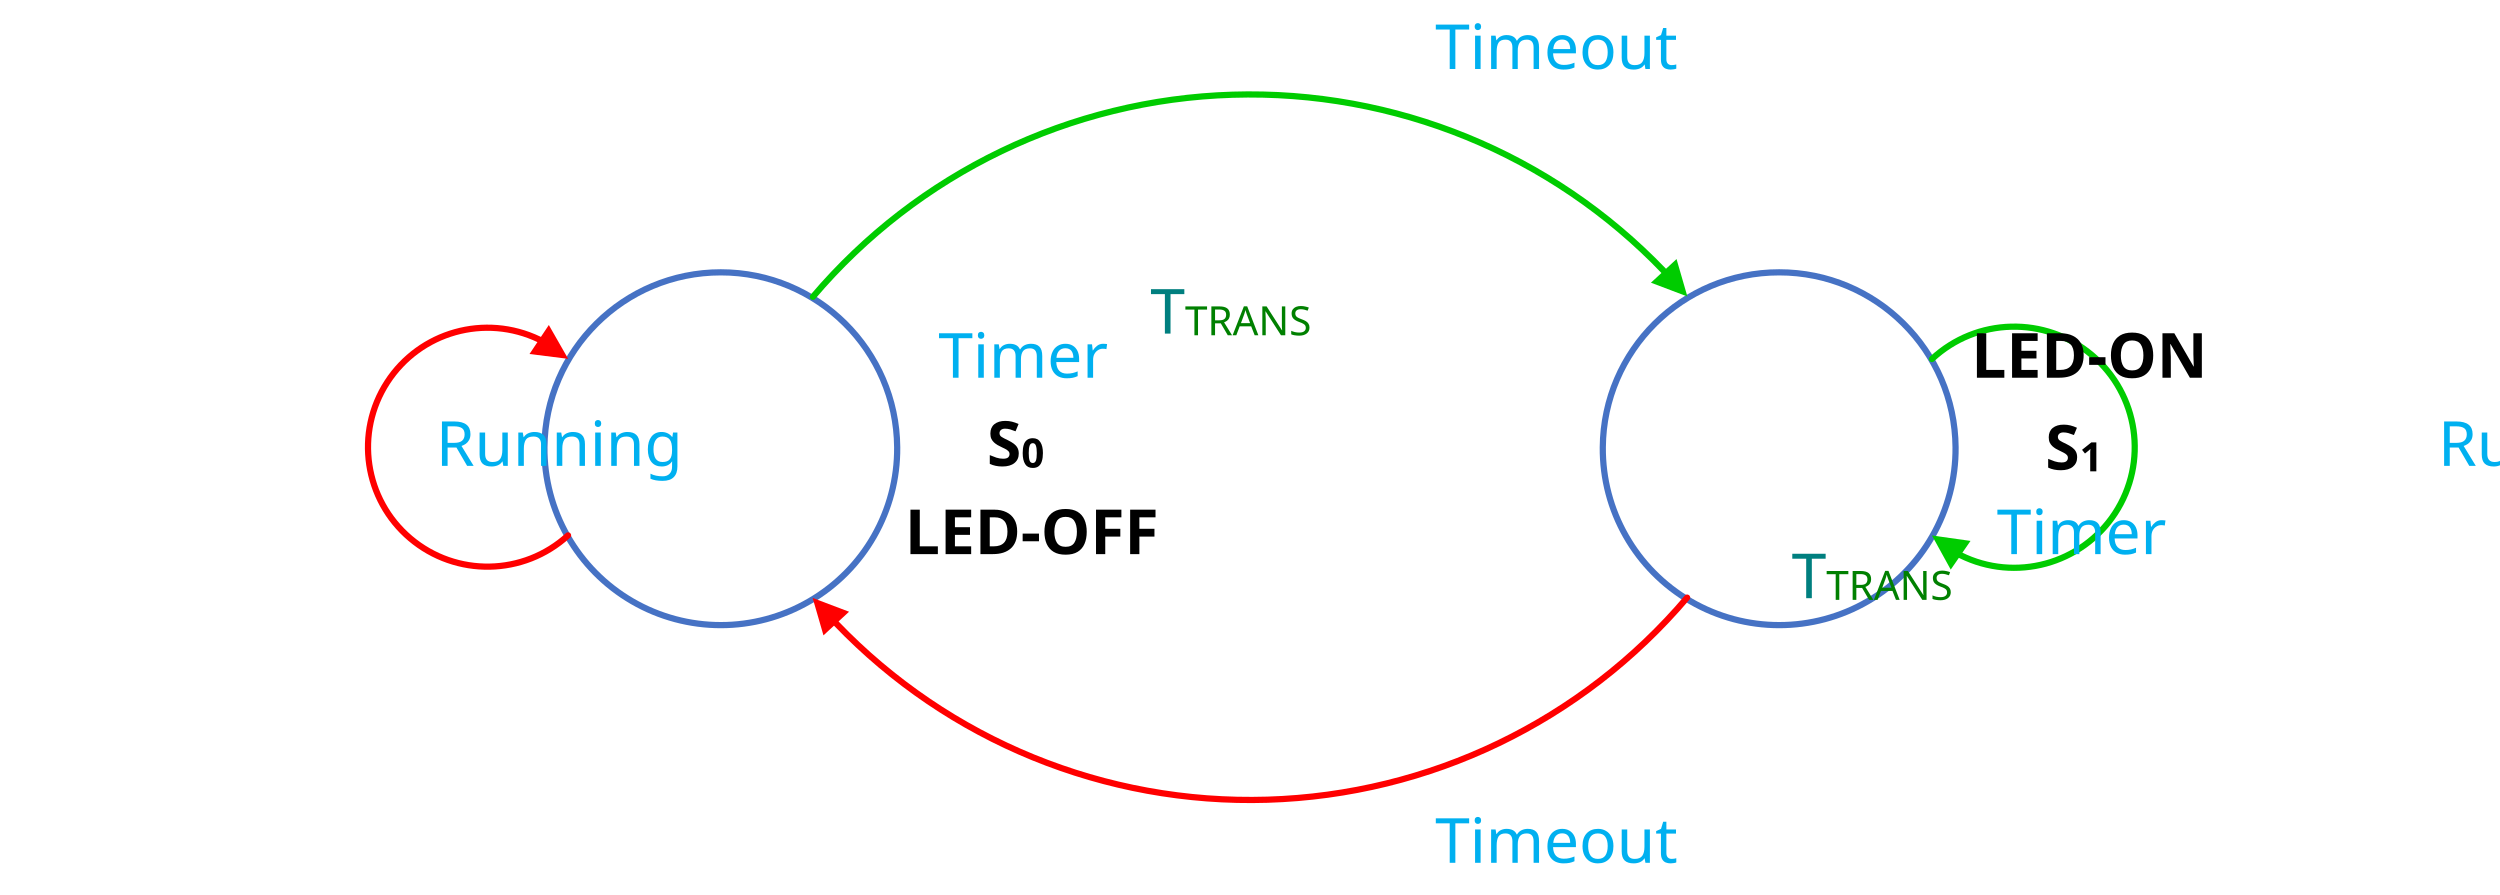
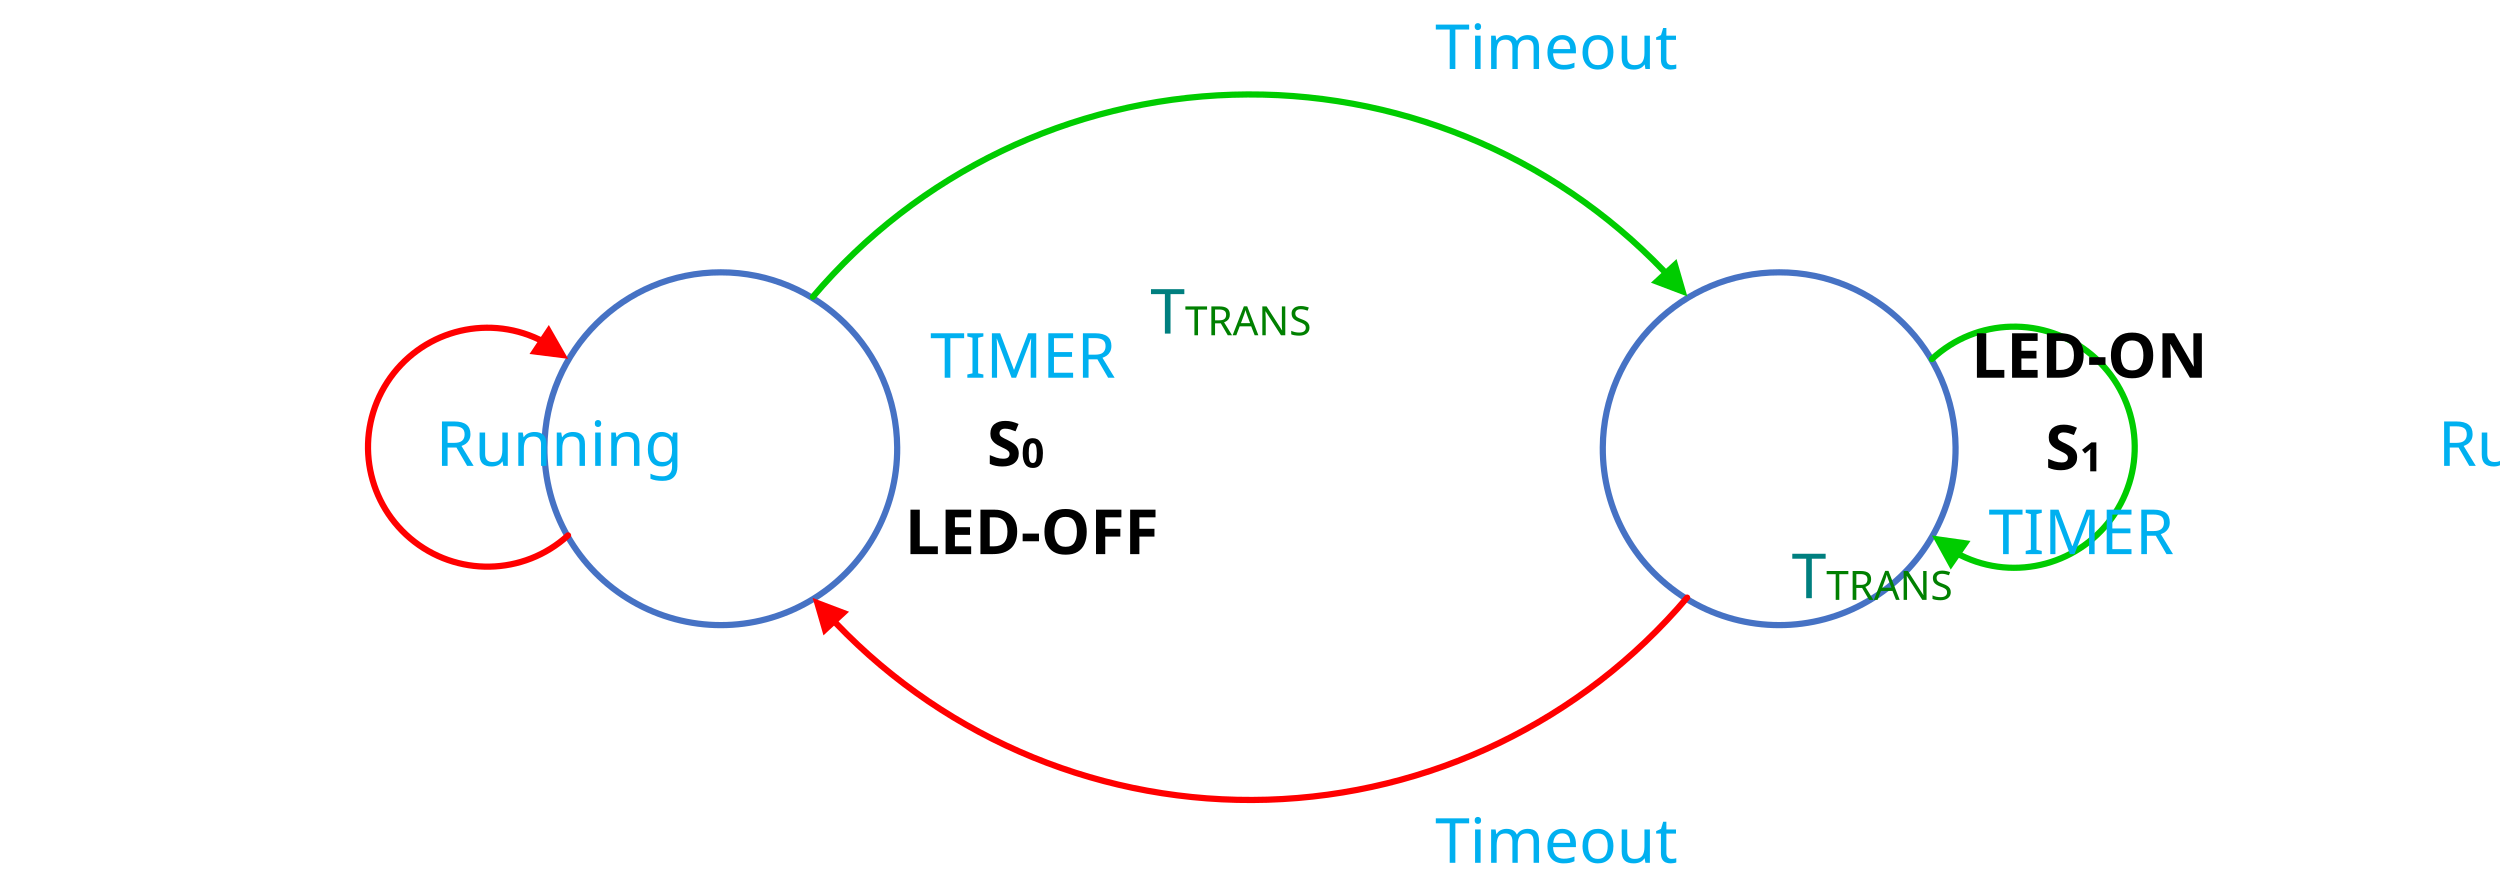
<svg xmlns="http://www.w3.org/2000/svg" xmlns:ns1="http://schemas.microsoft.com/visio/2003/SVGExtensions/" xmlns:xlink="http://www.w3.org/1999/xlink" width="5.579in" height="1.996in" viewBox="0 0 401.685 143.732" xml:space="preserve" color-interpolation-filters="sRGB" class="st12">
  <ns1:documentProperties ns1:langID="1033" ns1:viewMarkup="false" />
  <style type="text/css">
	
		.st1 {fill:none;stroke:#4672c4;stroke-width:1}
		.st2 {fill:#000000;font-family:Calibri;font-size:0.833em;font-weight:bold}
		.st3 {baseline-shift:-32.495%;font-size:0.65em}
		.st4 {marker-end:url(#mrkr4-10);stroke:#ff0000;stroke-linecap:round;stroke-linejoin:round;stroke-width:1}
		.st5 {fill:#ff0000;fill-opacity:1;stroke:#ff0000;stroke-opacity:1;stroke-width:0.357}
		.st6 {fill:none;stroke:none;stroke-width:1}
		.st7 {fill:#00b0f0;font-family:Calibri;font-size:0.833em}
		.st8 {marker-end:url(#mrkr4-23);stroke:#00cc00;stroke-linecap:round;stroke-linejoin:round;stroke-width:1}
		.st9 {fill:#00cc00;fill-opacity:1;stroke:#00cc00;stroke-opacity:1;stroke-width:0.357}
		.st10 {fill:#007f7f;font-family:Calibri;font-size:0.833em}
		.st11 {baseline-shift:-32.495%;fill:#008000;font-size:0.65em}
		.st12 {fill:none;fill-rule:evenodd;font-size:12px;overflow:visible;stroke-linecap:square;stroke-miterlimit:3}
	
	</style>
  <defs id="Markers">
    <g id="lend4">
      <path d="M 2 1 L 0 0 L 2 -1 L 2 1 " style="stroke:none" />
    </g>
    <marker id="mrkr4-10" class="st5" ns1:arrowType="4" ns1:arrowSize="1" ns1:setback="5.24" refX="-5.24" orient="auto" markerUnits="strokeWidth" overflow="visible">
      <use xlink:href="#lend4" transform="scale(-2.8,-2.8) " />
    </marker>
    <marker id="mrkr4-23" class="st9" ns1:arrowType="4" ns1:arrowSize="1" ns1:setback="5.24" refX="-5.24" orient="auto" markerUnits="strokeWidth" overflow="visible">
      <use xlink:href="#lend4" transform="scale(-2.8,-2.8) " />
    </marker>
  </defs>
  <g ns1:mID="0" ns1:index="1" ns1:groupContext="foregroundPage">
    <ns1:pageProperties ns1:drawingScale="0.0393701" ns1:pageScale="0.0393701" ns1:drawingUnits="24" ns1:shadowOffsetX="8.50394" ns1:shadowOffsetY="-8.50394" />
    <ns1:layer ns1:name="Flowchart" ns1:index="0" />
    <ns1:layer ns1:name="Connector" ns1:index="1" />
    <g id="shape4-1" ns1:mID="4" ns1:groupContext="shape" ns1:layerMember="0" transform="translate(87.4567,-43.5197)">
      <ns1:custProps>
        <ns1:cp ns1:nameU="Cost" ns1:lbl="Cost" ns1:type="7" ns1:format="@" ns1:langID="1033" />
        <ns1:cp ns1:nameU="Duration" ns1:lbl="Duration" ns1:type="2" ns1:langID="1033" />
        <ns1:cp ns1:nameU="Resources" ns1:lbl="Resources" ns1:langID="1033" />
      </ns1:custProps>
      <ns1:userDefs>
        <ns1:ud ns1:nameU="visVersion" ns1:val="VT0(15):26" />
      </ns1:userDefs>
      <ns1:textBlock ns1:margins="rect(1,1,1,1)" ns1:tabSpace="42.5197" />
      <ns1:textRect cx="28.346" cy="115.386" width="56.7" height="56.693" />
      <path d="M0 115.39 A28.346 28.346 0 0 1 56.69 115.39 A28.346 28.346 0 1 1 0 115.39 Z" class="st1" />
      <text x="24.34" y="118.39" class="st2" ns1:langID="1033">
        <ns1:paragraph ns1:horizAlign="1" />
        <ns1:tabList />S<tspan dy="-0.284em" class="st3" ns1:baseFontSize="10">0</tspan>
      </text>
    </g>
    <g id="shape7-5" ns1:mID="7" ns1:groupContext="shape" ns1:layerMember="1" transform="translate(115.803,215.598) rotate(180)">
      <ns1:userDefs>
        <ns1:ud ns1:nameU="ScaleFactor" ns1:val="VT0(1):26" />
        <ns1:ud ns1:nameU="visVersion" ns1:val="VT0(15):26" />
      </ns1:userDefs>
      <path d="M24.55 129.56 A19.197 19.197 0 1 1 29.19 161.04 L28.89 160.84" class="st4" />
    </g>
    <g id="shape8-11" ns1:mID="8" ns1:groupContext="shape" transform="translate(1,-64.7795)">
      <ns1:textBlock ns1:margins="rect(1,1,1,1)" ns1:tabSpace="42.5197" />
      <ns1:textRect cx="28.346" cy="136.646" width="56.7" height="14.173" />
      <rect x="0" y="129.559" width="56.693" height="14.173" class="st6" />
      <text x="22.25" y="139.65" class="st7" ns1:langID="1033">
        <ns1:paragraph ns1:horizAlign="2" />
        <ns1:tabList />Running</text>
    </g>
    <g id="shape9-14" ns1:mID="9" ns1:groupContext="shape" ns1:layerMember="0" transform="translate(257.535,-43.5197)">
      <ns1:custProps>
        <ns1:cp ns1:nameU="Cost" ns1:lbl="Cost" ns1:type="7" ns1:format="@" ns1:langID="1033" />
        <ns1:cp ns1:nameU="Duration" ns1:lbl="Duration" ns1:type="2" ns1:langID="1033" />
        <ns1:cp ns1:nameU="Resources" ns1:lbl="Resources" ns1:langID="1033" />
      </ns1:custProps>
      <ns1:userDefs>
        <ns1:ud ns1:nameU="visVersion" ns1:val="VT0(15):26" />
      </ns1:userDefs>
      <ns1:textBlock ns1:margins="rect(1,1,1,1)" ns1:tabSpace="42.5197" />
      <ns1:textRect cx="28.346" cy="115.386" width="56.7" height="56.693" />
      <path d="M0 115.39 A28.346 28.346 0 0 1 56.69 115.39 A28.346 28.346 0 1 1 0 115.39 Z" class="st1" />
      <text x="24.34" y="118.99" class="st2" ns1:langID="1033">
        <ns1:paragraph ns1:horizAlign="1" />
        <ns1:tabList />S<tspan dy="-0.284em" class="st3" ns1:baseFontSize="10">1</tspan>
      </text>
    </g>
    <g id="shape12-18" ns1:mID="12" ns1:groupContext="shape" ns1:layerMember="1" transform="translate(285.882,-71.8661)">
      <ns1:userDefs>
        <ns1:ud ns1:nameU="ScaleFactor" ns1:val="VT0(1):26" />
        <ns1:ud ns1:nameU="visVersion" ns1:val="VT0(15):26" />
      </ns1:userDefs>
      <path d="M24.55 129.56 A19.375 19.375 0 1 1 29.15 161.09 L28.86 160.89" class="st8" />
    </g>
    <g id="shape13-24" ns1:mID="13" ns1:groupContext="shape" transform="translate(343.992,-64.7795)">
      <ns1:textBlock ns1:margins="rect(1,1,1,1)" ns1:tabSpace="42.5197" />
      <ns1:textRect cx="28.346" cy="136.646" width="56.7" height="14.173" />
      <rect x="0" y="129.559" width="56.693" height="14.173" class="st6" />
      <text x="1" y="139.65" class="st7" ns1:langID="1033">
        <ns1:paragraph />
        <ns1:tabList />Running</text>
    </g>
    <g id="shape14-27" ns1:mID="14" ns1:groupContext="shape" ns1:layerMember="1" transform="translate(115.803,-71.8661) rotate(1.13223E-06)">
      <ns1:userDefs>
        <ns1:ud ns1:nameU="ScaleFactor" ns1:val="VT0(1):26" />
        <ns1:ud ns1:nameU="visVersion" ns1:val="VT0(15):26" />
      </ns1:userDefs>
      <path d="M14.8 119.56 A92.126 92.126 0 0 1 151.53 115.4 L151.77 115.66" class="st8" />
    </g>
    <g id="shape15-32" ns1:mID="15" ns1:groupContext="shape" ns1:layerMember="1" transform="translate(285.882,215.598) rotate(180)">
      <ns1:userDefs>
        <ns1:ud ns1:nameU="ScaleFactor" ns1:val="VT0(1):26" />
        <ns1:ud ns1:nameU="visVersion" ns1:val="VT0(15):26" />
      </ns1:userDefs>
      <path d="M14.8 119.56 A92.126 92.126 0 0 1 151.53 115.4 L151.77 115.66" class="st4" />
    </g>
    <g id="shape20-37" ns1:mID="20" ns1:groupContext="shape" transform="translate(158.323,-1)">
      <ns1:textBlock ns1:margins="rect(1,1,1,1)" ns1:tabSpace="42.5197" />
      <ns1:textRect cx="42.52" cy="136.646" width="85.04" height="14.173" />
      <rect x="0" y="129.559" width="85.039" height="14.173" class="st6" />
      <text x="25.51" y="139.65" class="st7" ns1:langID="1033">
        <ns1:paragraph ns1:horizAlign="1" />
        <ns1:tabList />Timeout</text>
    </g>
    <g id="shape44-40" ns1:mID="44" ns1:groupContext="shape" transform="translate(137.063,-86.0394)">
      <ns1:textBlock ns1:margins="rect(1,1,1,1)" ns1:tabSpace="42.5197" />
      <ns1:textRect cx="14.173" cy="136.646" width="28.35" height="14.173" />
      <rect x="0" y="129.559" width="28.346" height="14.173" class="st6" />
      <text x="1" y="139.65" class="st10" ns1:langID="1033">
        <ns1:paragraph />
        <ns1:tabList />T<tspan dy="-0.284em" class="st11" ns1:baseFontSize="10">TRANS</tspan>
      </text>
    </g>
    <g id="shape48-44" ns1:mID="48" ns1:groupContext="shape" transform="translate(236.276,-43.5197)">
      <ns1:textBlock ns1:margins="rect(1,1,1,1)" ns1:tabSpace="42.5197" />
      <ns1:textRect cx="14.173" cy="136.646" width="28.35" height="14.173" />
      <rect x="0" y="129.559" width="28.346" height="14.173" class="st6" />
      <text x="4.84" y="139.65" class="st10" ns1:langID="1033">
        <ns1:paragraph ns1:horizAlign="2" />
        <ns1:tabList />T<tspan dy="-0.284em" class="st11" ns1:baseFontSize="10">TRANS</tspan>
      </text>
    </g>
    <g id="shape59-48" ns1:mID="59" ns1:groupContext="shape" transform="translate(257.535,-71.8661)">
      <ns1:textBlock ns1:margins="rect(1,1,1,1)" ns1:tabSpace="42.5197" />
      <ns1:textRect cx="28.346" cy="129.559" width="56.7" height="28.346" />
      <rect x="0" y="115.386" width="56.693" height="28.346" class="st6" />
      <text x="12.44" y="132.56" class="st2" ns1:langID="1033">
        <ns1:paragraph ns1:horizAlign="1" />
        <ns1:tabList />LED-ON</text>
    </g>
    <g id="shape66-51" ns1:mID="66" ns1:groupContext="shape" transform="translate(87.4567,-43.5197)">
      <ns1:textBlock ns1:margins="rect(1,1,1,1)" ns1:tabSpace="42.5197" />
      <ns1:textRect cx="28.346" cy="129.559" width="56.7" height="28.346" />
      <rect x="0" y="115.386" width="56.693" height="28.346" class="st6" />
      <text x="11.14" y="132.56" class="st2" ns1:langID="1033">
        <ns1:paragraph ns1:horizAlign="1" />
        <ns1:tabList />LED-OFF</text>
    </g>
    <g id="shape76-54" ns1:mID="76" ns1:groupContext="shape" transform="translate(158.323,-128.559)">
      <ns1:textBlock ns1:margins="rect(1,1,1,1)" ns1:tabSpace="42.5197" />
      <ns1:textRect cx="42.52" cy="136.646" width="85.04" height="14.173" />
      <rect x="0" y="129.559" width="85.039" height="14.173" class="st6" />
      <text x="25.51" y="139.65" class="st7" ns1:langID="1033">
        <ns1:paragraph ns1:horizAlign="1" />
        <ns1:tabList />Timeout</text>
    </g>
    <g id="shape82-57" ns1:mID="82" ns1:groupContext="shape" transform="translate(257.535,-43.5197)">
      <ns1:textBlock ns1:margins="rect(1,1,1,1)" ns1:tabSpace="42.5197" />
      <ns1:textRect cx="28.346" cy="129.559" width="56.7" height="28.346" />
      <rect x="0" y="115.386" width="56.693" height="28.346" class="st6" />
-       <text x="16.54" y="132.56" class="st7" ns1:langID="1033">
+       <text x="15.22" y="132.56" class="st7" ns1:langID="1033">
        <ns1:paragraph ns1:horizAlign="1" />
-         <ns1:tabList />Timer</text>
+         <ns1:tabList />TIMER</text>
    </g>
    <g id="shape84-60" ns1:mID="84" ns1:groupContext="shape" transform="translate(87.4567,-71.8661)">
      <ns1:textBlock ns1:margins="rect(1,1,1,1)" ns1:tabSpace="42.5197" />
      <ns1:textRect cx="28.346" cy="129.559" width="56.7" height="28.346" />
      <rect x="0" y="115.386" width="56.693" height="28.346" class="st6" />
-       <text x="16.54" y="132.56" class="st7" ns1:langID="1033">
+       <text x="15.22" y="132.56" class="st7" ns1:langID="1033">
        <ns1:paragraph ns1:horizAlign="1" />
-         <ns1:tabList />Timer</text>
+         <ns1:tabList />TIMER</text>
    </g>
  </g>
</svg>
